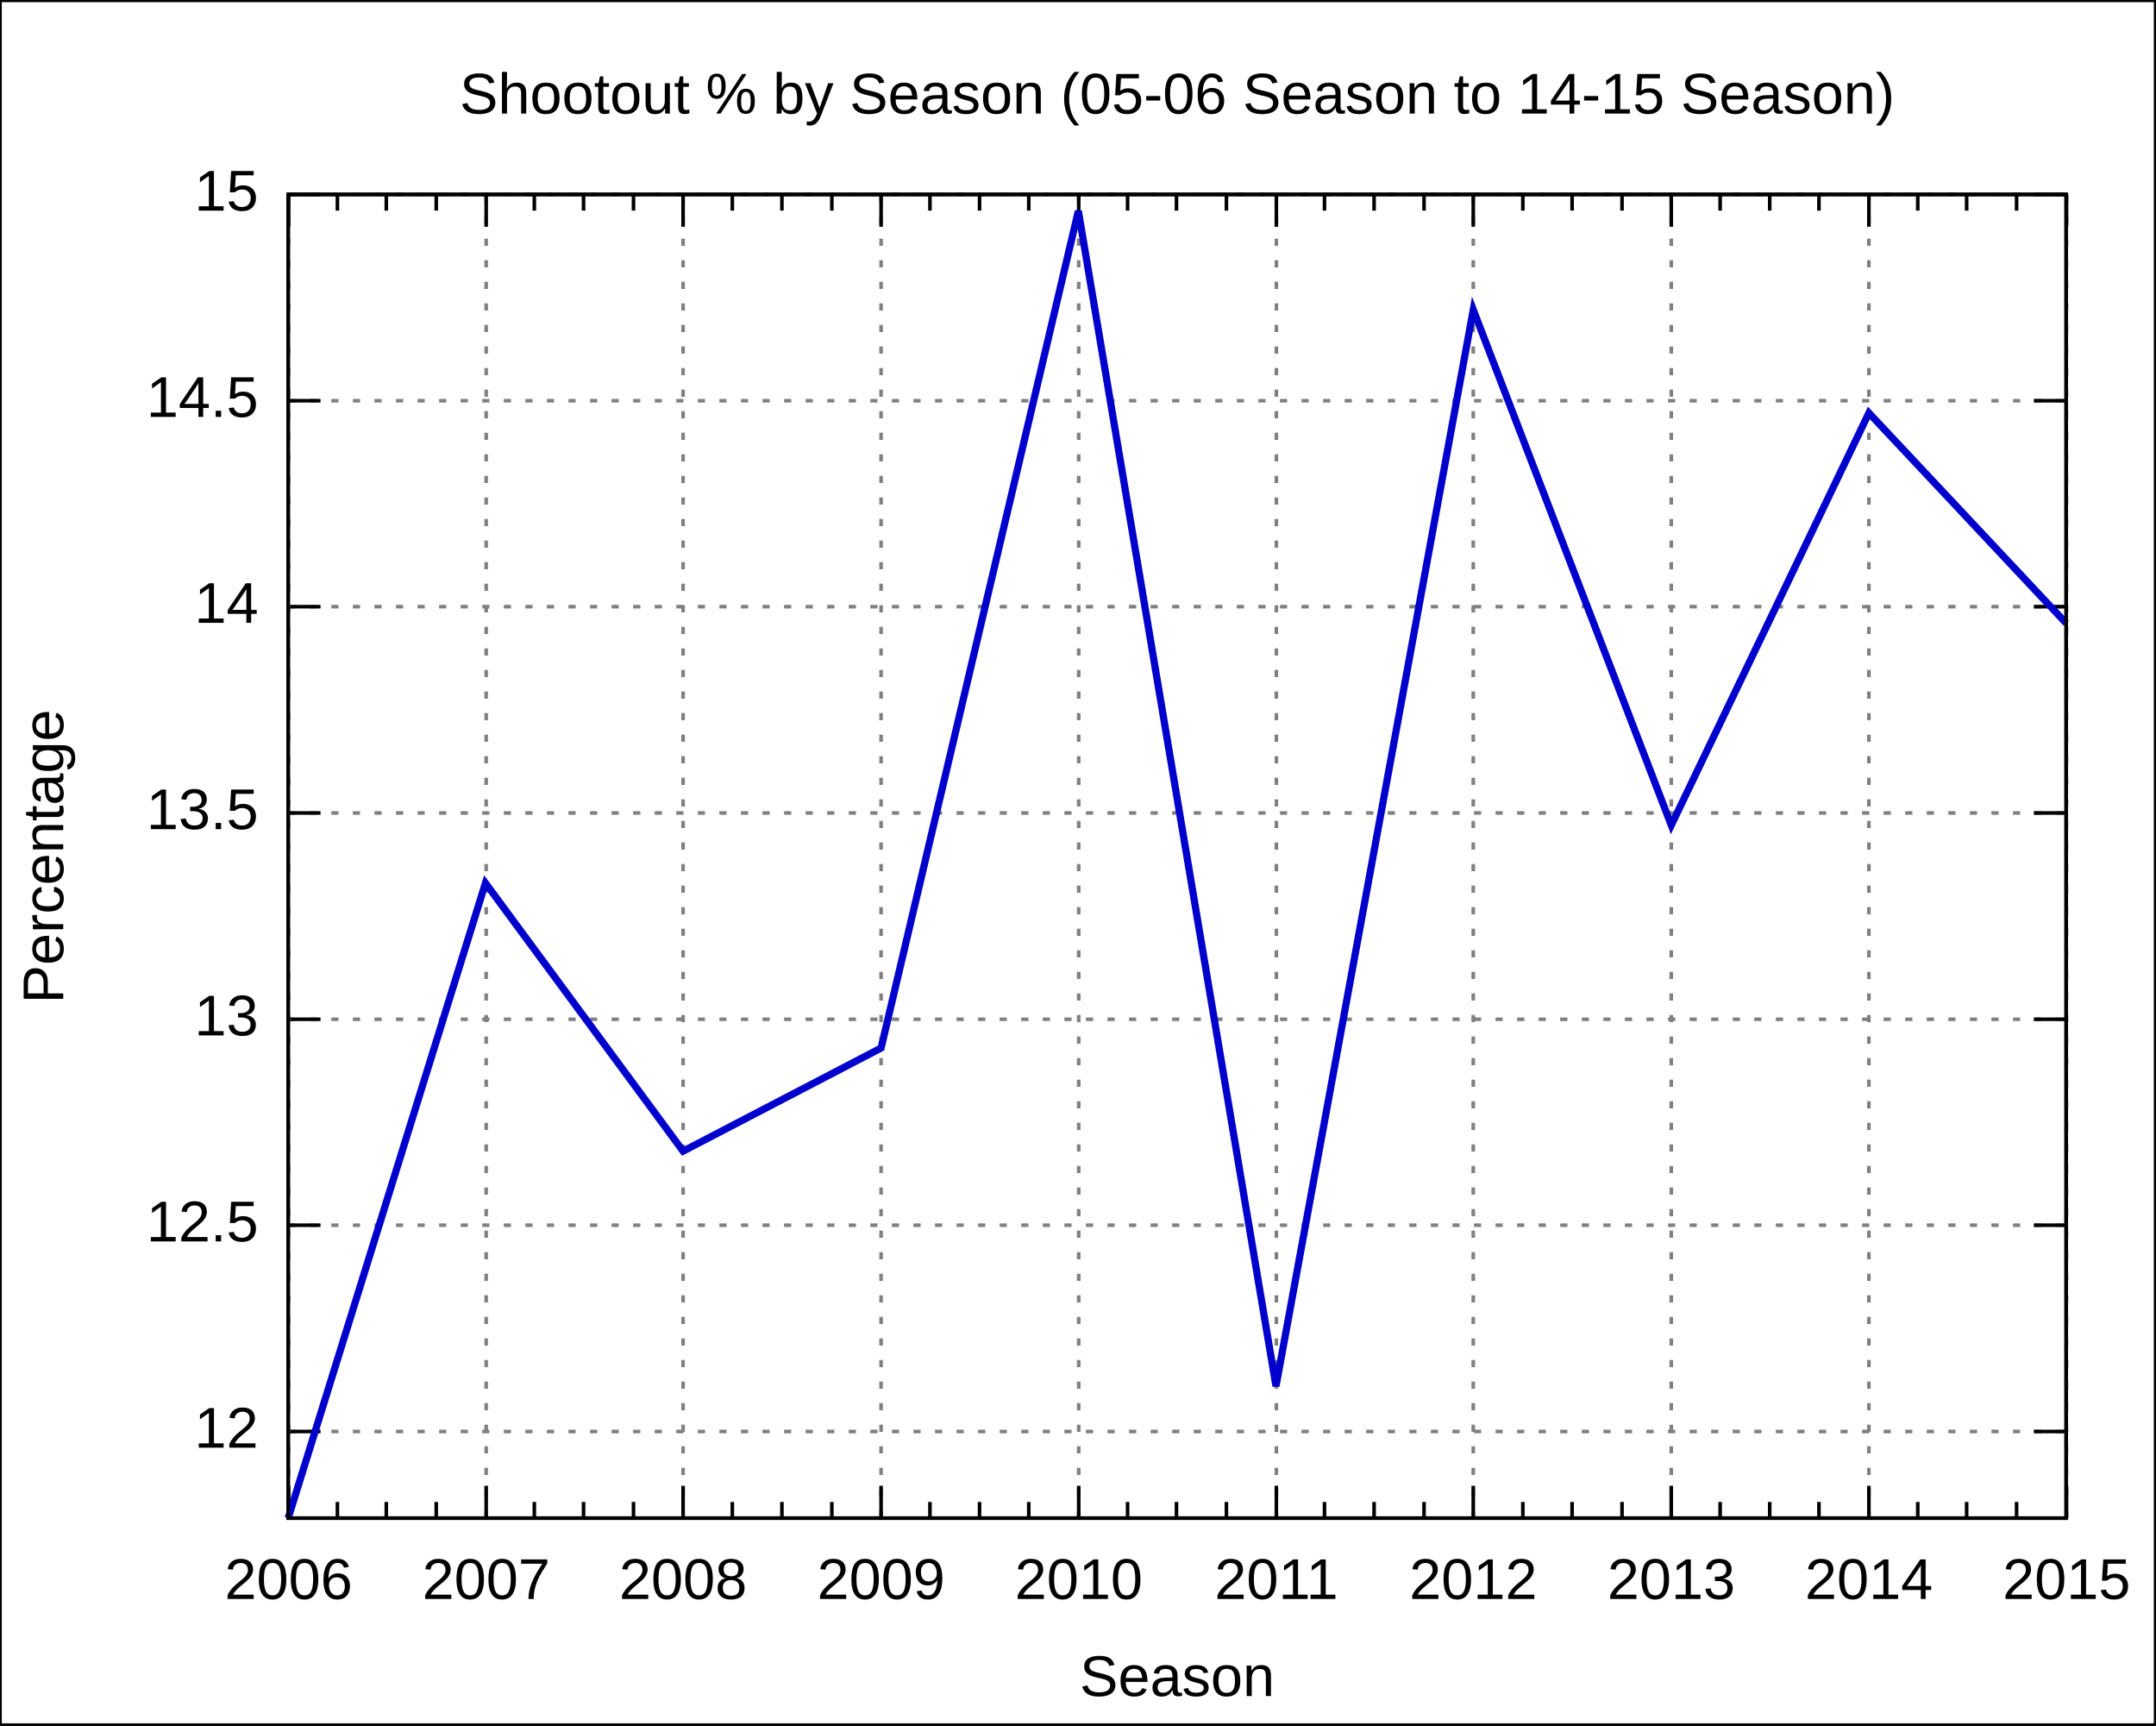
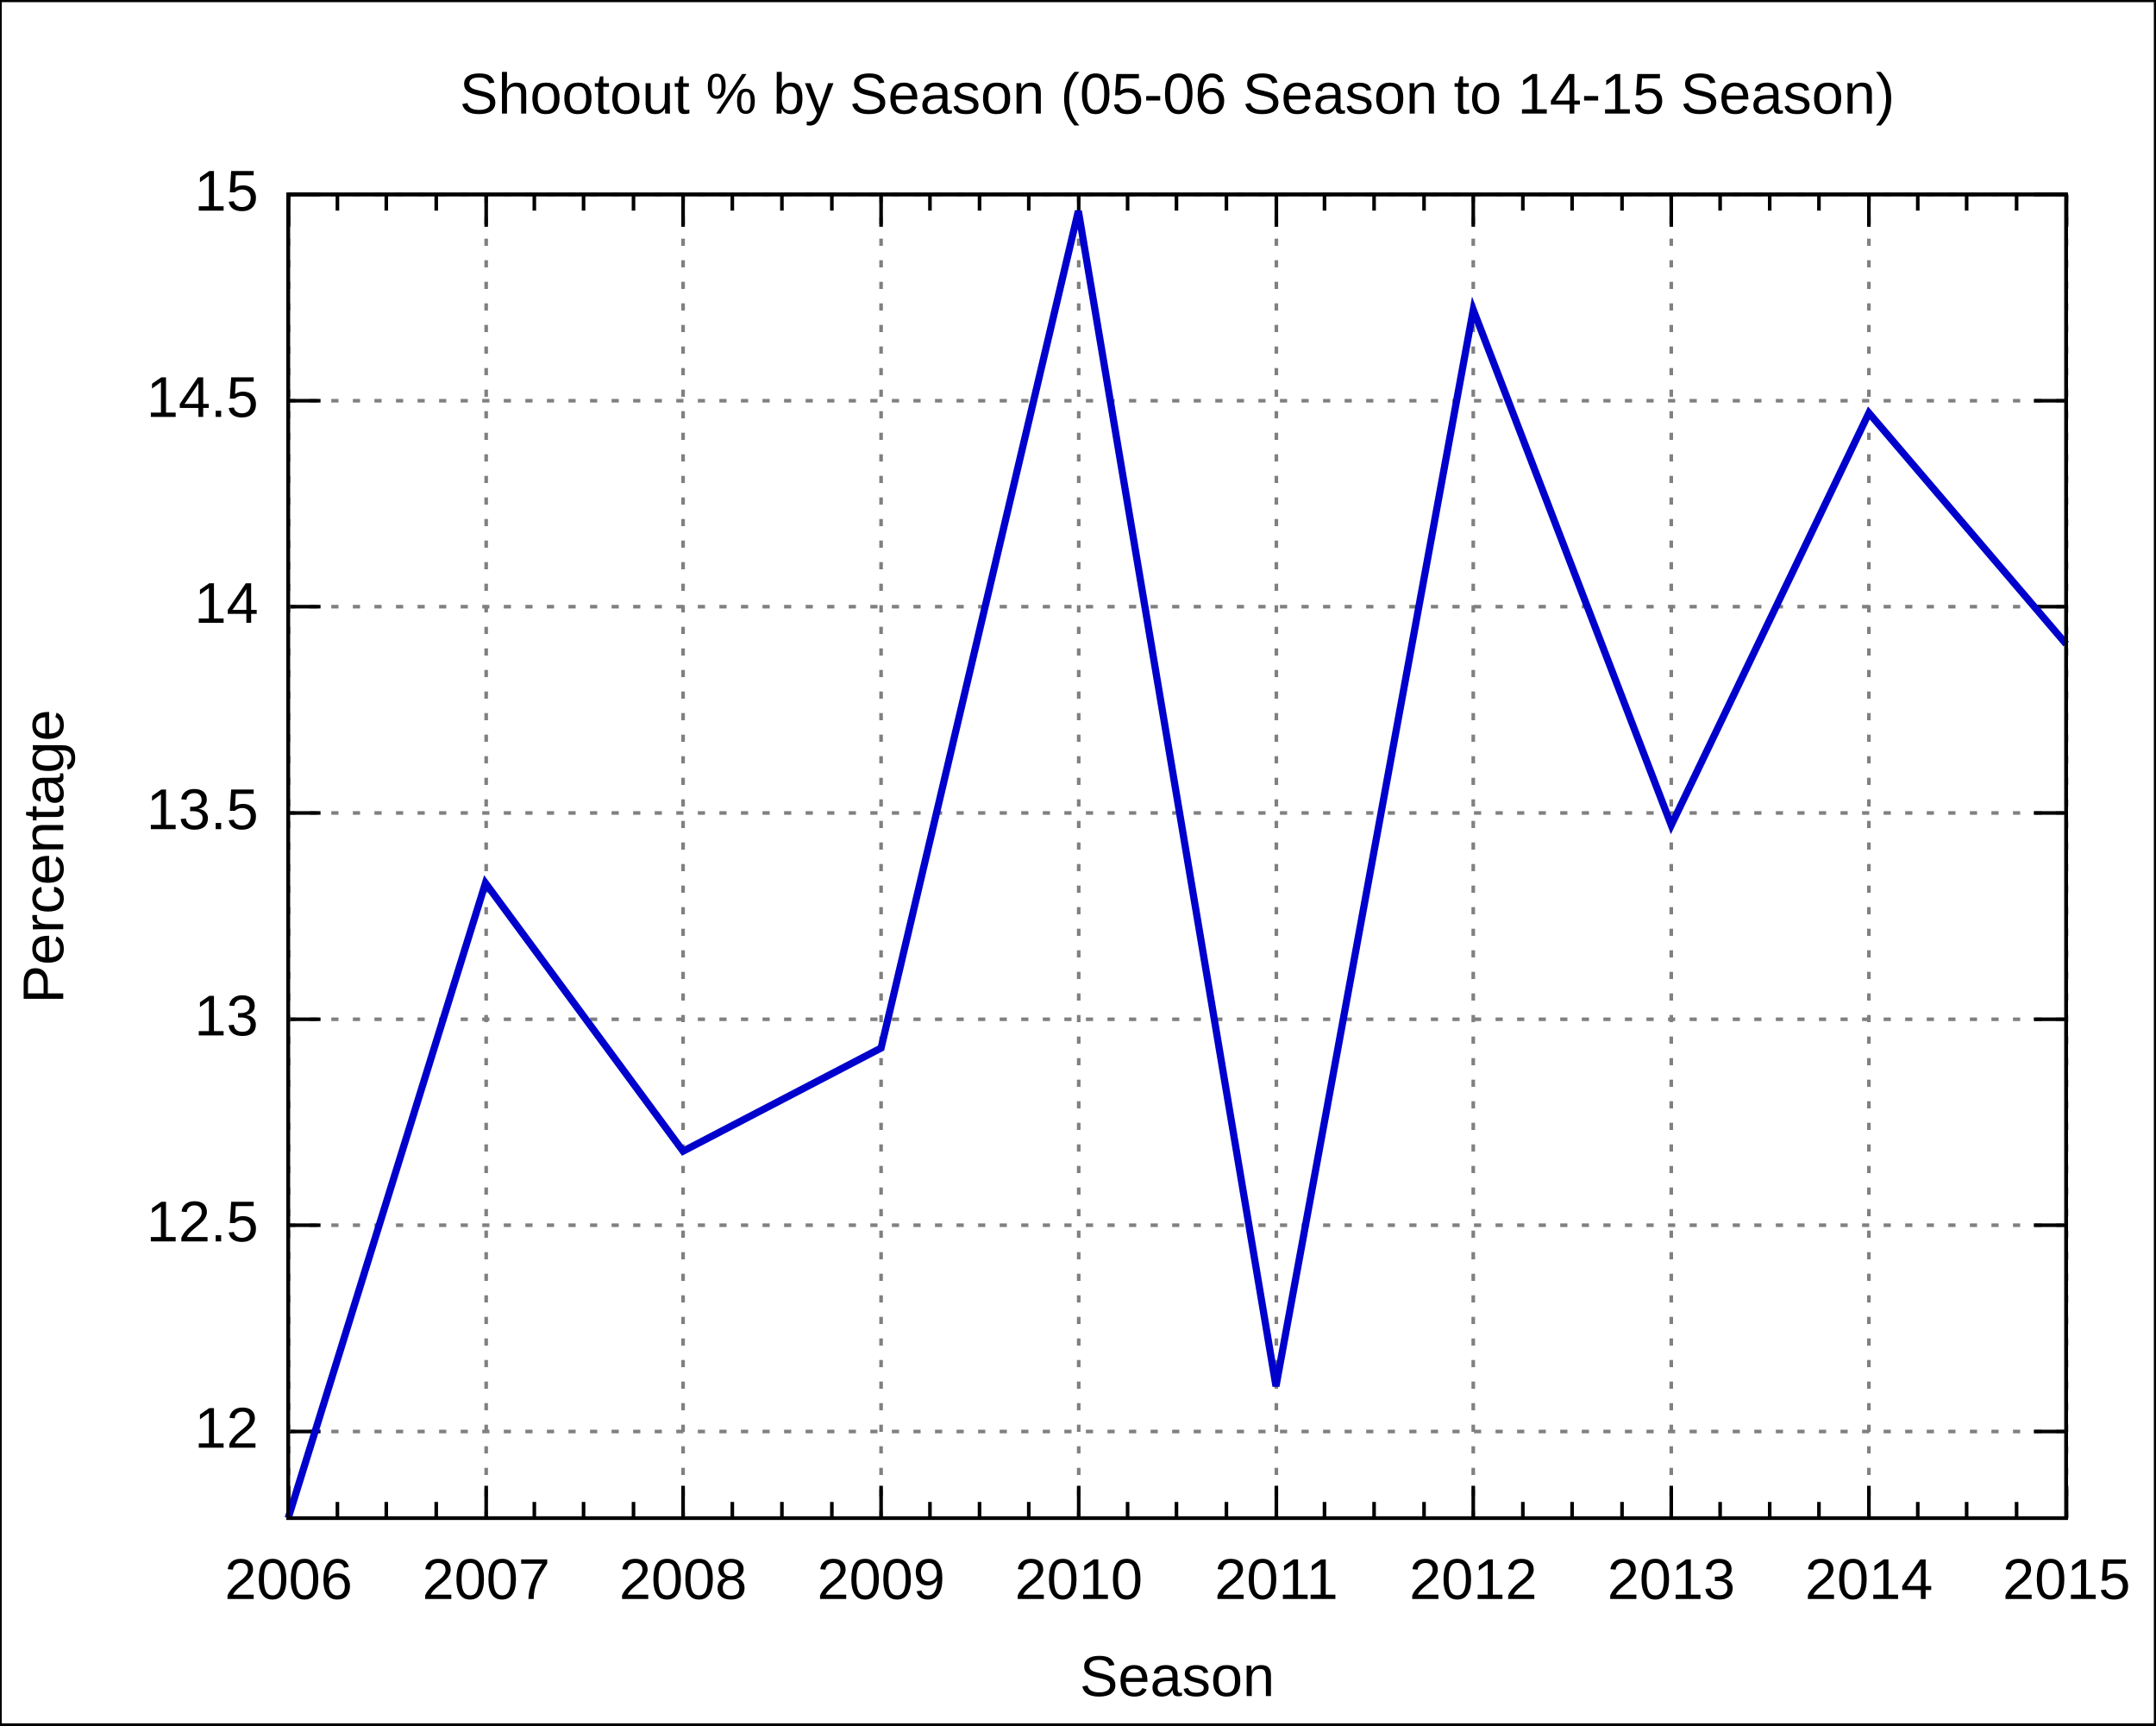
<svg xmlns="http://www.w3.org/2000/svg" xmlns:xlink="http://www.w3.org/1999/xlink" width="600" height="480" viewBox="0 0 600 480">
  <g id="gnuplot_canvas">
    <rect x="0" y="0" width="600" height="480" fill="none" />
    <defs>
      <circle id="gpDot" r="0.5" stroke-width="0.5" />
      <path id="gpPt0" stroke-width="0.222" stroke="currentColor" d="M-1,0 h2 M0,-1 v2" />
      <path id="gpPt1" stroke-width="0.222" stroke="currentColor" d="M-1,-1 L1,1 M1,-1 L-1,1" />
      <path id="gpPt2" stroke-width="0.222" stroke="currentColor" d="M-1,0 L1,0 M0,-1 L0,1 M-1,-1 L1,1 M-1,1 L1,-1" />
      <rect id="gpPt3" stroke-width="0.222" stroke="currentColor" x="-1" y="-1" width="2" height="2" />
      <rect id="gpPt4" stroke-width="0.222" stroke="currentColor" fill="currentColor" x="-1" y="-1" width="2" height="2" />
      <circle id="gpPt5" stroke-width="0.222" stroke="currentColor" cx="0" cy="0" r="1" />
      <use xlink:href="#gpPt5" id="gpPt6" fill="currentColor" stroke="none" />
      <path id="gpPt7" stroke-width="0.222" stroke="currentColor" d="M0,-1.33 L-1.33,0.67 L1.33,0.67 z" />
      <use xlink:href="#gpPt7" id="gpPt8" fill="currentColor" stroke="none" />
      <use xlink:href="#gpPt7" id="gpPt9" stroke="currentColor" transform="rotate(180)" />
      <use xlink:href="#gpPt9" id="gpPt10" fill="currentColor" stroke="none" />
      <use xlink:href="#gpPt3" id="gpPt11" stroke="currentColor" transform="rotate(45)" />
      <use xlink:href="#gpPt11" id="gpPt12" fill="currentColor" stroke="none" />
    </defs>
    <g style="fill:none; color:white; stroke:currentColor; stroke-width:1.00; stroke-linecap:butt; stroke-linejoin:miter">
</g>
    <g style="fill:none; color:black; stroke:currentColor; stroke-width:1.00; stroke-linecap:butt; stroke-linejoin:miter">
      <g style="stroke:none; shape-rendering:crispEdges">
        <polygon fill="rgb(255, 255, 255)" points="0.0,480.0 599.9,480.0 599.9,0.1 0.0,0.1 " />
      </g>
      <path stroke="black" d="M0.0,480.0 L0.0,0.1 L599.9,0.1 L599.9,480.0 L0.0,480.0  " />
    </g>
    <g style="fill:none; color:gray; stroke:currentColor; stroke-width:1.00; stroke-linecap:butt; stroke-linejoin:miter">
      <path stroke="gray" stroke-dasharray=" 2,4" class="gridline" d="M80.2,398.3 L575.0,398.3  " />
    </g>
    <g style="fill:none; color:black; stroke:currentColor; stroke-width:1.00; stroke-linecap:butt; stroke-linejoin:miter">
      <path stroke="black" d="M80.2,398.3 L89.2,398.3 M575.0,398.3 L566.0,398.3  " />
      <g transform="translate(71.9,402.8)" style="stroke:none; fill:black; font-family:Arial; font-size:12.00pt; text-anchor:end">
        <text> 12</text>
      </g>
    </g>
    <g style="fill:none; color:gray; stroke:currentColor; stroke-width:1.00; stroke-linecap:butt; stroke-linejoin:miter">
      <path stroke="gray" stroke-dasharray=" 2,4" class="gridline" d="M80.2,340.9 L575.0,340.9  " />
    </g>
    <g style="fill:none; color:black; stroke:currentColor; stroke-width:1.00; stroke-linecap:butt; stroke-linejoin:miter">
      <path stroke="black" d="M80.2,340.9 L89.2,340.9 M575.0,340.9 L566.0,340.9  " />
      <g transform="translate(71.9,345.4)" style="stroke:none; fill:black; font-family:Arial; font-size:12.00pt; text-anchor:end">
        <text> 12.5</text>
      </g>
    </g>
    <g style="fill:none; color:gray; stroke:currentColor; stroke-width:1.00; stroke-linecap:butt; stroke-linejoin:miter">
      <path stroke="gray" stroke-dasharray=" 2,4" class="gridline" d="M80.2,283.6 L575.0,283.6  " />
    </g>
    <g style="fill:none; color:black; stroke:currentColor; stroke-width:1.00; stroke-linecap:butt; stroke-linejoin:miter">
      <path stroke="black" d="M80.2,283.6 L89.2,283.6 M575.0,283.6 L566.0,283.6  " />
      <g transform="translate(71.9,288.1)" style="stroke:none; fill:black; font-family:Arial; font-size:12.00pt; text-anchor:end">
        <text> 13</text>
      </g>
    </g>
    <g style="fill:none; color:gray; stroke:currentColor; stroke-width:1.00; stroke-linecap:butt; stroke-linejoin:miter">
      <path stroke="gray" stroke-dasharray=" 2,4" class="gridline" d="M80.2,226.2 L575.0,226.2  " />
    </g>
    <g style="fill:none; color:black; stroke:currentColor; stroke-width:1.00; stroke-linecap:butt; stroke-linejoin:miter">
      <path stroke="black" d="M80.2,226.2 L89.2,226.2 M575.0,226.2 L566.0,226.2  " />
      <g transform="translate(71.9,230.7)" style="stroke:none; fill:black; font-family:Arial; font-size:12.00pt; text-anchor:end">
        <text> 13.5</text>
      </g>
    </g>
    <g style="fill:none; color:gray; stroke:currentColor; stroke-width:1.00; stroke-linecap:butt; stroke-linejoin:miter">
      <path stroke="gray" stroke-dasharray=" 2,4" class="gridline" d="M80.2,168.8 L575.0,168.8  " />
    </g>
    <g style="fill:none; color:black; stroke:currentColor; stroke-width:1.00; stroke-linecap:butt; stroke-linejoin:miter">
      <path stroke="black" d="M80.2,168.8 L89.2,168.8 M575.0,168.8 L566.0,168.8  " />
      <g transform="translate(71.9,173.3)" style="stroke:none; fill:black; font-family:Arial; font-size:12.00pt; text-anchor:end">
        <text> 14</text>
      </g>
    </g>
    <g style="fill:none; color:gray; stroke:currentColor; stroke-width:1.00; stroke-linecap:butt; stroke-linejoin:miter">
      <path stroke="gray" stroke-dasharray=" 2,4" class="gridline" d="M80.2,111.5 L575.0,111.5  " />
    </g>
    <g style="fill:none; color:black; stroke:currentColor; stroke-width:1.00; stroke-linecap:butt; stroke-linejoin:miter">
      <path stroke="black" d="M80.2,111.5 L89.2,111.5 M575.0,111.5 L566.0,111.5  " />
      <g transform="translate(71.9,116.0)" style="stroke:none; fill:black; font-family:Arial; font-size:12.00pt; text-anchor:end">
        <text> 14.5</text>
      </g>
    </g>
    <g style="fill:none; color:gray; stroke:currentColor; stroke-width:1.00; stroke-linecap:butt; stroke-linejoin:miter">
      <path stroke="gray" stroke-dasharray=" 2,4" class="gridline" d="M80.2,54.1 L575.0,54.1  " />
    </g>
    <g style="fill:none; color:black; stroke:currentColor; stroke-width:1.00; stroke-linecap:butt; stroke-linejoin:miter">
      <path stroke="black" d="M80.2,54.1 L89.2,54.1 M575.0,54.1 L566.0,54.1  " />
      <g transform="translate(71.9,58.6)" style="stroke:none; fill:black; font-family:Arial; font-size:12.00pt; text-anchor:end">
        <text> 15</text>
      </g>
    </g>
    <g style="fill:none; color:gray; stroke:currentColor; stroke-width:1.00; stroke-linecap:butt; stroke-linejoin:miter">
      <path stroke="gray" stroke-dasharray=" 2,4" class="gridline" d="M80.3,422.4 L80.3,54.1  " />
    </g>
    <g style="fill:none; color:black; stroke:currentColor; stroke-width:1.00; stroke-linecap:butt; stroke-linejoin:miter">
      <path stroke="black" d="M80.3,422.4 L80.3,413.4 M80.3,54.1 L80.3,63.1  " />
      <g transform="translate(80.3,444.9)" style="stroke:none; fill:black; font-family:Arial; font-size:12.00pt; text-anchor:middle">
        <text>2006</text>
      </g>
      <path stroke="black" d="M93.9,422.4 L93.9,417.9 M93.9,54.1 L93.9,58.6 M107.5,422.4 L107.5,417.9 M107.5,54.1 L107.5,58.6    M121.4,422.4 L121.4,417.9 M121.4,54.1 L121.4,58.6  " />
    </g>
    <g style="fill:none; color:gray; stroke:currentColor; stroke-width:1.00; stroke-linecap:butt; stroke-linejoin:miter">
      <path stroke="gray" stroke-dasharray=" 2,4" class="gridline" d="M135.3,422.4 L135.3,54.1  " />
    </g>
    <g style="fill:none; color:black; stroke:currentColor; stroke-width:1.00; stroke-linecap:butt; stroke-linejoin:miter">
      <path stroke="black" d="M135.3,422.4 L135.3,413.4 M135.3,54.1 L135.3,63.1  " />
      <g transform="translate(135.3,444.9)" style="stroke:none; fill:black; font-family:Arial; font-size:12.00pt; text-anchor:middle">
        <text>2007</text>
      </g>
      <path stroke="black" d="M148.7,422.4 L148.7,417.9 M148.7,54.1 L148.7,58.6 M162.4,422.4 L162.4,417.9 M162.4,54.1 L162.4,58.6    M176.3,422.4 L176.3,417.9 M176.3,54.1 L176.3,58.6  " />
    </g>
    <g style="fill:none; color:gray; stroke:currentColor; stroke-width:1.00; stroke-linecap:butt; stroke-linejoin:miter">
      <path stroke="gray" stroke-dasharray=" 2,4" class="gridline" d="M190.1,422.4 L190.1,54.1  " />
    </g>
    <g style="fill:none; color:black; stroke:currentColor; stroke-width:1.00; stroke-linecap:butt; stroke-linejoin:miter">
      <path stroke="black" d="M190.1,422.4 L190.1,413.4 M190.1,54.1 L190.1,63.1  " />
      <g transform="translate(190.1,444.9)" style="stroke:none; fill:black; font-family:Arial; font-size:12.00pt; text-anchor:middle">
        <text>2008</text>
      </g>
      <path stroke="black" d="M203.8,422.4 L203.8,417.9 M203.8,54.1 L203.8,58.6 M217.6,422.4 L217.6,417.9 M217.6,54.1 L217.6,58.6    M231.5,422.4 L231.5,417.9 M231.5,54.1 L231.5,58.6  " />
    </g>
    <g style="fill:none; color:gray; stroke:currentColor; stroke-width:1.00; stroke-linecap:butt; stroke-linejoin:miter">
      <path stroke="gray" stroke-dasharray=" 2,4" class="gridline" d="M245.2,422.4 L245.2,54.1  " />
    </g>
    <g style="fill:none; color:black; stroke:currentColor; stroke-width:1.00; stroke-linecap:butt; stroke-linejoin:miter">
      <path stroke="black" d="M245.2,422.4 L245.2,413.4 M245.2,54.1 L245.2,63.1  " />
      <g transform="translate(245.2,444.9)" style="stroke:none; fill:black; font-family:Arial; font-size:12.00pt; text-anchor:middle">
        <text>2009</text>
      </g>
      <path stroke="black" d="M258.8,422.4 L258.8,417.9 M258.8,54.1 L258.8,58.6 M272.6,422.4 L272.6,417.9 M272.6,54.1 L272.6,58.6    M286.3,422.4 L286.3,417.9 M286.3,54.1 L286.3,58.6  " />
    </g>
    <g style="fill:none; color:gray; stroke:currentColor; stroke-width:1.00; stroke-linecap:butt; stroke-linejoin:miter">
      <path stroke="gray" stroke-dasharray=" 2,4" class="gridline" d="M300.2,422.4 L300.2,54.1  " />
    </g>
    <g style="fill:none; color:black; stroke:currentColor; stroke-width:1.00; stroke-linecap:butt; stroke-linejoin:miter">
      <path stroke="black" d="M300.2,422.4 L300.2,413.4 M300.2,54.1 L300.2,63.1  " />
      <g transform="translate(300.2,444.9)" style="stroke:none; fill:black; font-family:Arial; font-size:12.00pt; text-anchor:middle">
        <text>2010</text>
      </g>
      <path stroke="black" d="M313.8,422.4 L313.8,417.9 M313.8,54.1 L313.8,58.6 M327.4,422.4 L327.4,417.9 M327.4,54.1 L327.4,58.6    M341.3,422.4 L341.3,417.9 M341.3,54.1 L341.3,58.6  " />
    </g>
    <g style="fill:none; color:gray; stroke:currentColor; stroke-width:1.00; stroke-linecap:butt; stroke-linejoin:miter">
      <path stroke="gray" stroke-dasharray=" 2,4" class="gridline" d="M355.2,422.4 L355.2,54.1  " />
    </g>
    <g style="fill:none; color:black; stroke:currentColor; stroke-width:1.00; stroke-linecap:butt; stroke-linejoin:miter">
      <path stroke="black" d="M355.2,422.4 L355.2,413.4 M355.2,54.1 L355.2,63.1  " />
      <g transform="translate(355.2,444.9)" style="stroke:none; fill:black; font-family:Arial; font-size:12.00pt; text-anchor:middle">
        <text>2011</text>
      </g>
      <path stroke="black" d="M368.6,422.4 L368.6,417.9 M368.6,54.1 L368.6,58.6 M382.4,422.4 L382.4,417.9 M382.4,54.1 L382.4,58.6    M396.3,422.4 L396.3,417.9 M396.3,54.1 L396.3,58.6  " />
    </g>
    <g style="fill:none; color:gray; stroke:currentColor; stroke-width:1.00; stroke-linecap:butt; stroke-linejoin:miter">
      <path stroke="gray" stroke-dasharray=" 2,4" class="gridline" d="M410.0,422.4 L410.0,54.1  " />
    </g>
    <g style="fill:none; color:black; stroke:currentColor; stroke-width:1.00; stroke-linecap:butt; stroke-linejoin:miter">
      <path stroke="black" d="M410.0,422.4 L410.0,413.4 M410.0,54.1 L410.0,63.1  " />
      <g transform="translate(410.0,444.9)" style="stroke:none; fill:black; font-family:Arial; font-size:12.00pt; text-anchor:middle">
        <text>2012</text>
      </g>
      <path stroke="black" d="M423.8,422.4 L423.8,417.9 M423.8,54.1 L423.8,58.6 M437.5,422.4 L437.5,417.9 M437.5,54.1 L437.5,58.6    M451.4,422.4 L451.4,417.9 M451.4,54.1 L451.4,58.6  " />
    </g>
    <g style="fill:none; color:gray; stroke:currentColor; stroke-width:1.00; stroke-linecap:butt; stroke-linejoin:miter">
      <path stroke="gray" stroke-dasharray=" 2,4" class="gridline" d="M465.1,422.4 L465.1,54.1  " />
    </g>
    <g style="fill:none; color:black; stroke:currentColor; stroke-width:1.00; stroke-linecap:butt; stroke-linejoin:miter">
      <path stroke="black" d="M465.1,422.4 L465.1,413.4 M465.1,54.1 L465.1,63.1  " />
      <g transform="translate(465.1,444.9)" style="stroke:none; fill:black; font-family:Arial; font-size:12.00pt; text-anchor:middle">
        <text>2013</text>
      </g>
      <path stroke="black" d="M478.7,422.4 L478.7,417.9 M478.7,54.1 L478.7,58.6 M492.5,422.4 L492.5,417.9 M492.5,54.1 L492.5,58.6    M506.2,422.4 L506.2,417.9 M506.2,54.1 L506.2,58.6  " />
    </g>
    <g style="fill:none; color:gray; stroke:currentColor; stroke-width:1.00; stroke-linecap:butt; stroke-linejoin:miter">
      <path stroke="gray" stroke-dasharray=" 2,4" class="gridline" d="M520.1,422.4 L520.1,63.1 L520.1,54.1  " />
    </g>
    <g style="fill:none; color:black; stroke:currentColor; stroke-width:1.00; stroke-linecap:butt; stroke-linejoin:miter">
      <path stroke="black" d="M520.1,422.4 L520.1,413.4 M520.1,54.1 L520.1,63.1  " />
      <g transform="translate(520.1,444.9)" style="stroke:none; fill:black; font-family:Arial; font-size:12.00pt; text-anchor:middle">
        <text>2014</text>
      </g>
      <path stroke="black" d="M533.7,422.4 L533.7,417.9 M533.7,54.1 L533.7,58.6 M547.3,422.4 L547.3,417.9 M547.3,54.1 L547.3,58.6    M561.2,422.4 L561.2,417.9 M561.2,54.1 L561.2,58.6  " />
    </g>
    <g style="fill:none; color:gray; stroke:currentColor; stroke-width:1.00; stroke-linecap:butt; stroke-linejoin:miter">
      <path stroke="gray" stroke-dasharray=" 2,4" class="gridline" d="M575.1,422.4 L575.1,54.1  " />
    </g>
    <g style="fill:none; color:black; stroke:currentColor; stroke-width:1.00; stroke-linecap:butt; stroke-linejoin:miter">
      <path stroke="black" d="M575.1,422.4 L575.1,413.4 M575.1,54.1 L575.1,63.1  " />
      <g transform="translate(575.1,444.9)" style="stroke:none; fill:black; font-family:Arial; font-size:12.00pt; text-anchor:middle">
        <text>2015</text>
      </g>
      <path stroke="black" d="M80.2,54.1 L80.2,422.4 L575.0,422.4 L575.0,54.1 L80.2,54.1 Z  " />
      <g transform="translate(17.6,238.3) rotate(270)" style="stroke:none; fill:black; font-family:Arial; font-size:12.00pt; text-anchor:middle">
        <text>Percentage</text>
      </g>
      <g transform="translate(327.6,471.9)" style="stroke:none; fill:black; font-family:Arial; font-size:12.00pt; text-anchor:middle">
        <text>Season</text>
      </g>
      <g transform="translate(327.6,31.6)" style="stroke:none; fill:black; font-family:Arial; font-size:12.00pt; text-anchor:middle">
        <text>Shootout % by Season (05-06 Season to 14-15 Season)</text>
      </g>
    </g>
    <g id="gnuplot_plot_1">
      <g style="fill:none; color:white; stroke:black; stroke-width:2.00; stroke-linecap:butt; stroke-linejoin:miter">
</g>
      <g style="fill:none; color:red; stroke:currentColor; stroke-width:2.00; stroke-linecap:butt; stroke-linejoin:miter">
-         <path stroke="rgb(  0,   0, 205)" d="M575.0,173.4 L520.1,114.9 L465.1,229.6 L410.0,86.2 L355.1,385.7 L300.1,58.7 L245.2,291.6 L190.1,320.3    L135.1,245.7 L80.2,422.4  " />
+         <path stroke="rgb(  0,   0, 205)" d="M575.0,179.2 L520.1,114.9 L465.1,229.6 L410.0,86.2 L355.1,385.7 L300.1,58.7 L245.2,291.6 L190.1,320.3    L135.1,245.7 L80.2,422.4  " />
      </g>
    </g>
    <g style="fill:none; color:white; stroke:rgb(  0,   0, 205); stroke-width:1.00; stroke-linecap:butt; stroke-linejoin:miter">
</g>
    <g style="fill:none; color:black; stroke:currentColor; stroke-width:1.00; stroke-linecap:butt; stroke-linejoin:miter">
      <path stroke="black" d="M80.2,54.1 L80.2,422.4 L575.0,422.4 L575.0,54.1 L80.2,54.1 Z  " />
    </g>
  </g>
</svg>
